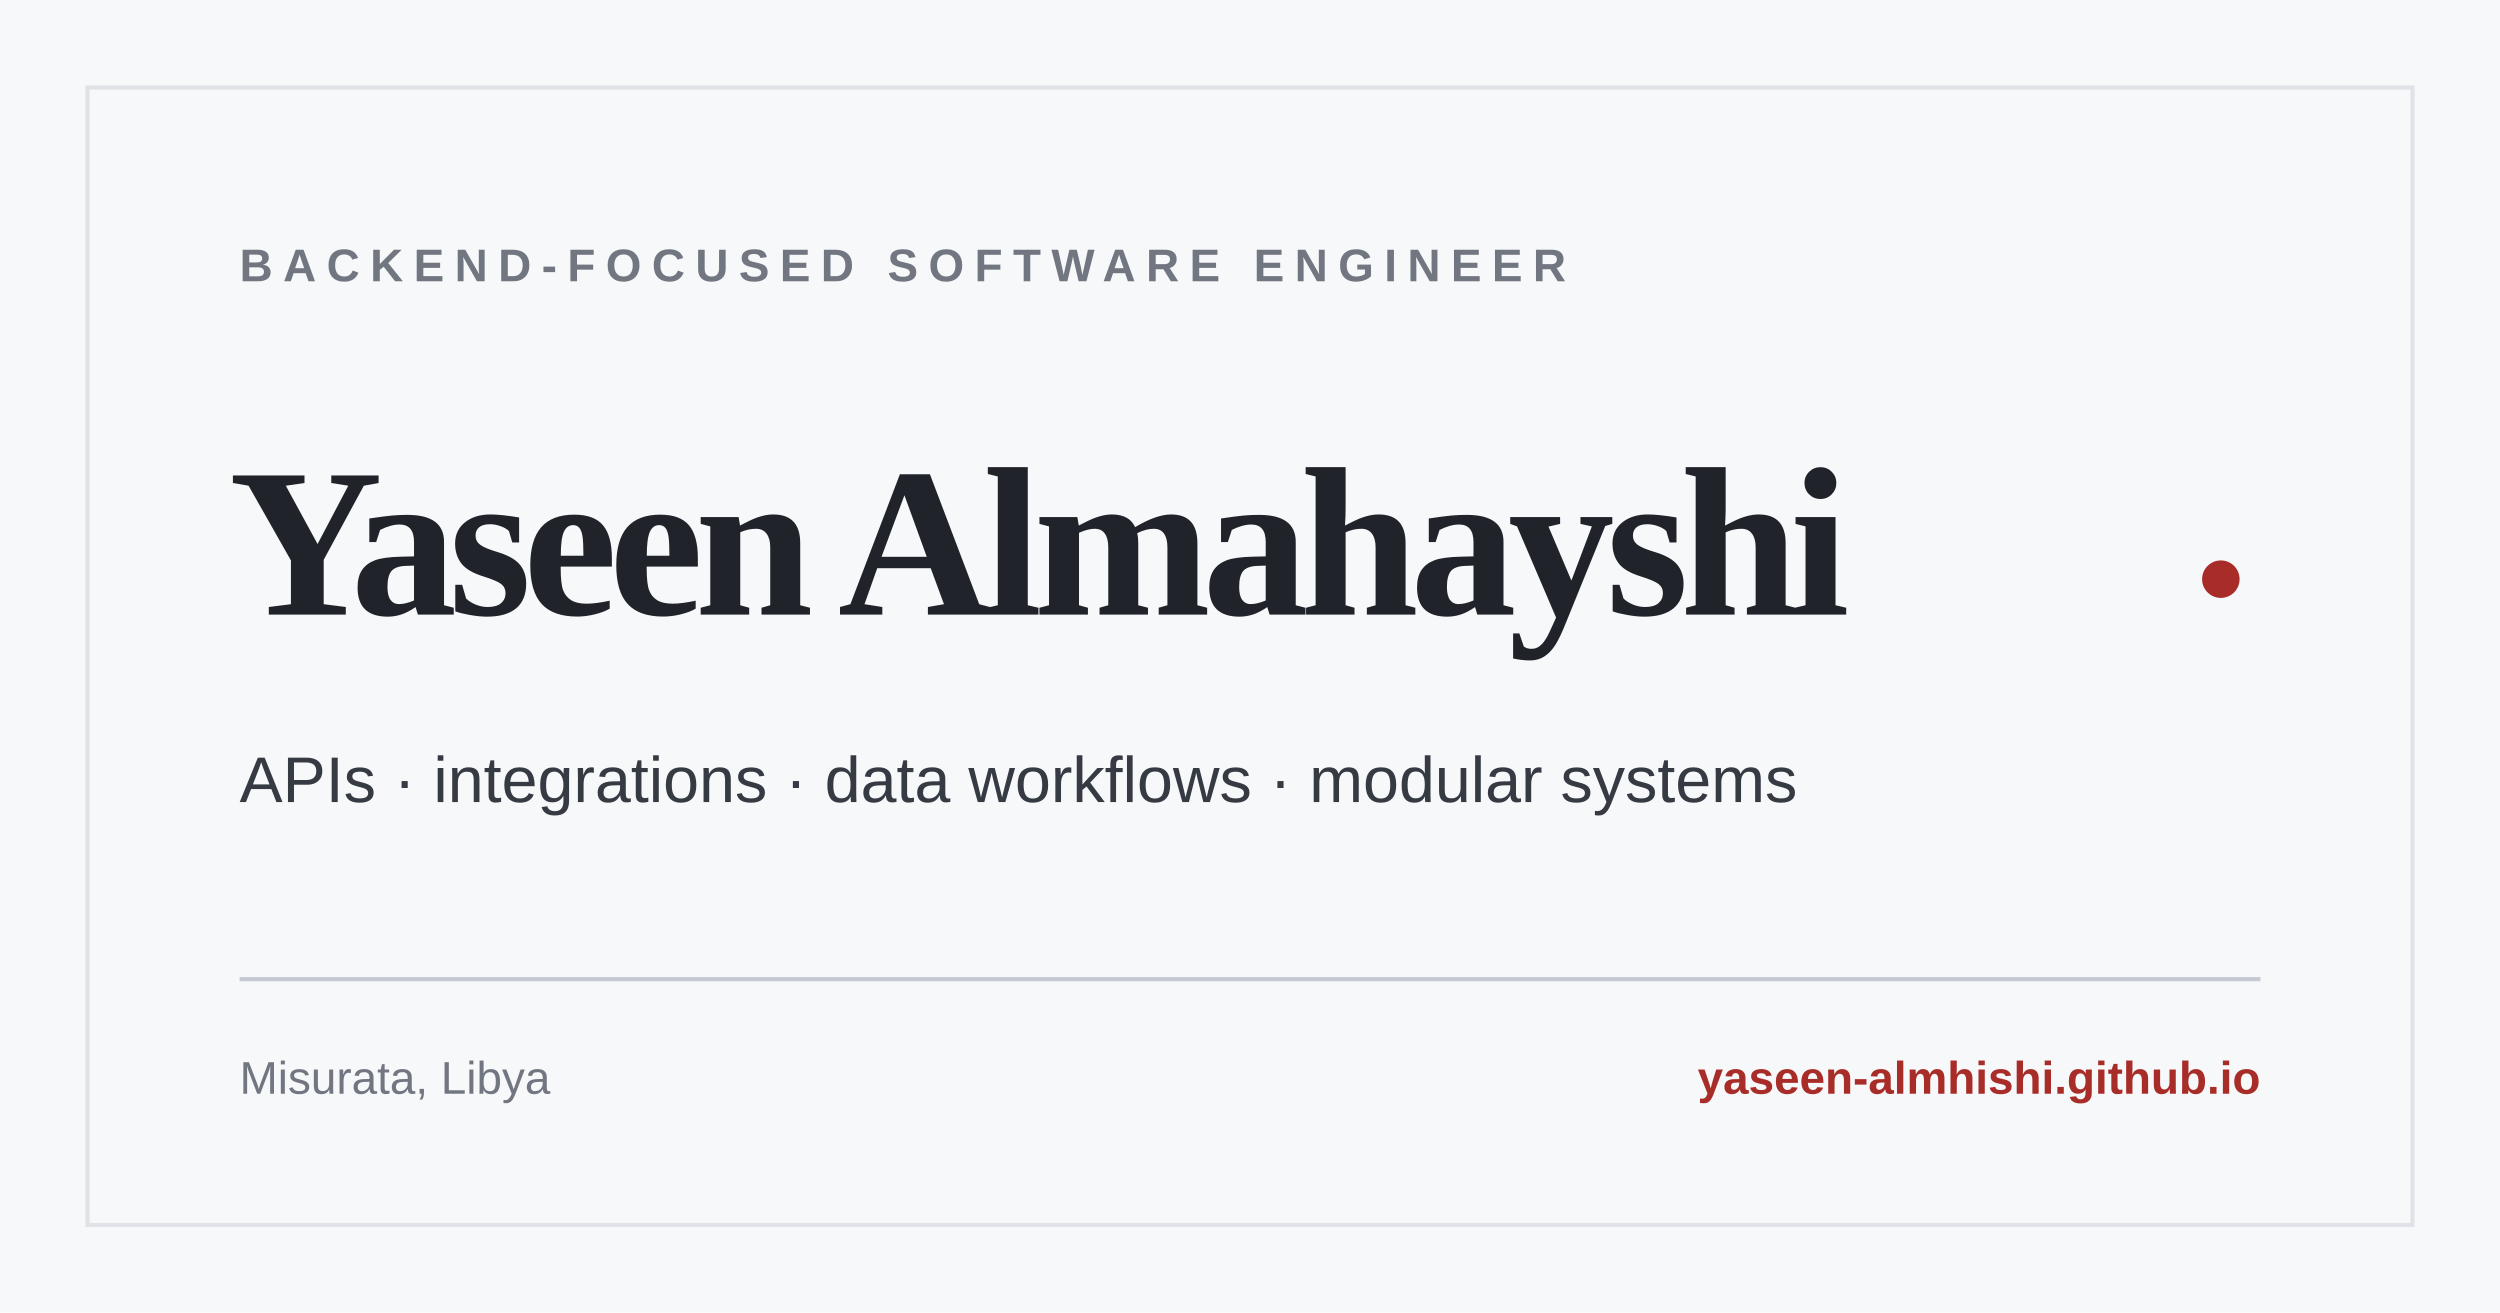
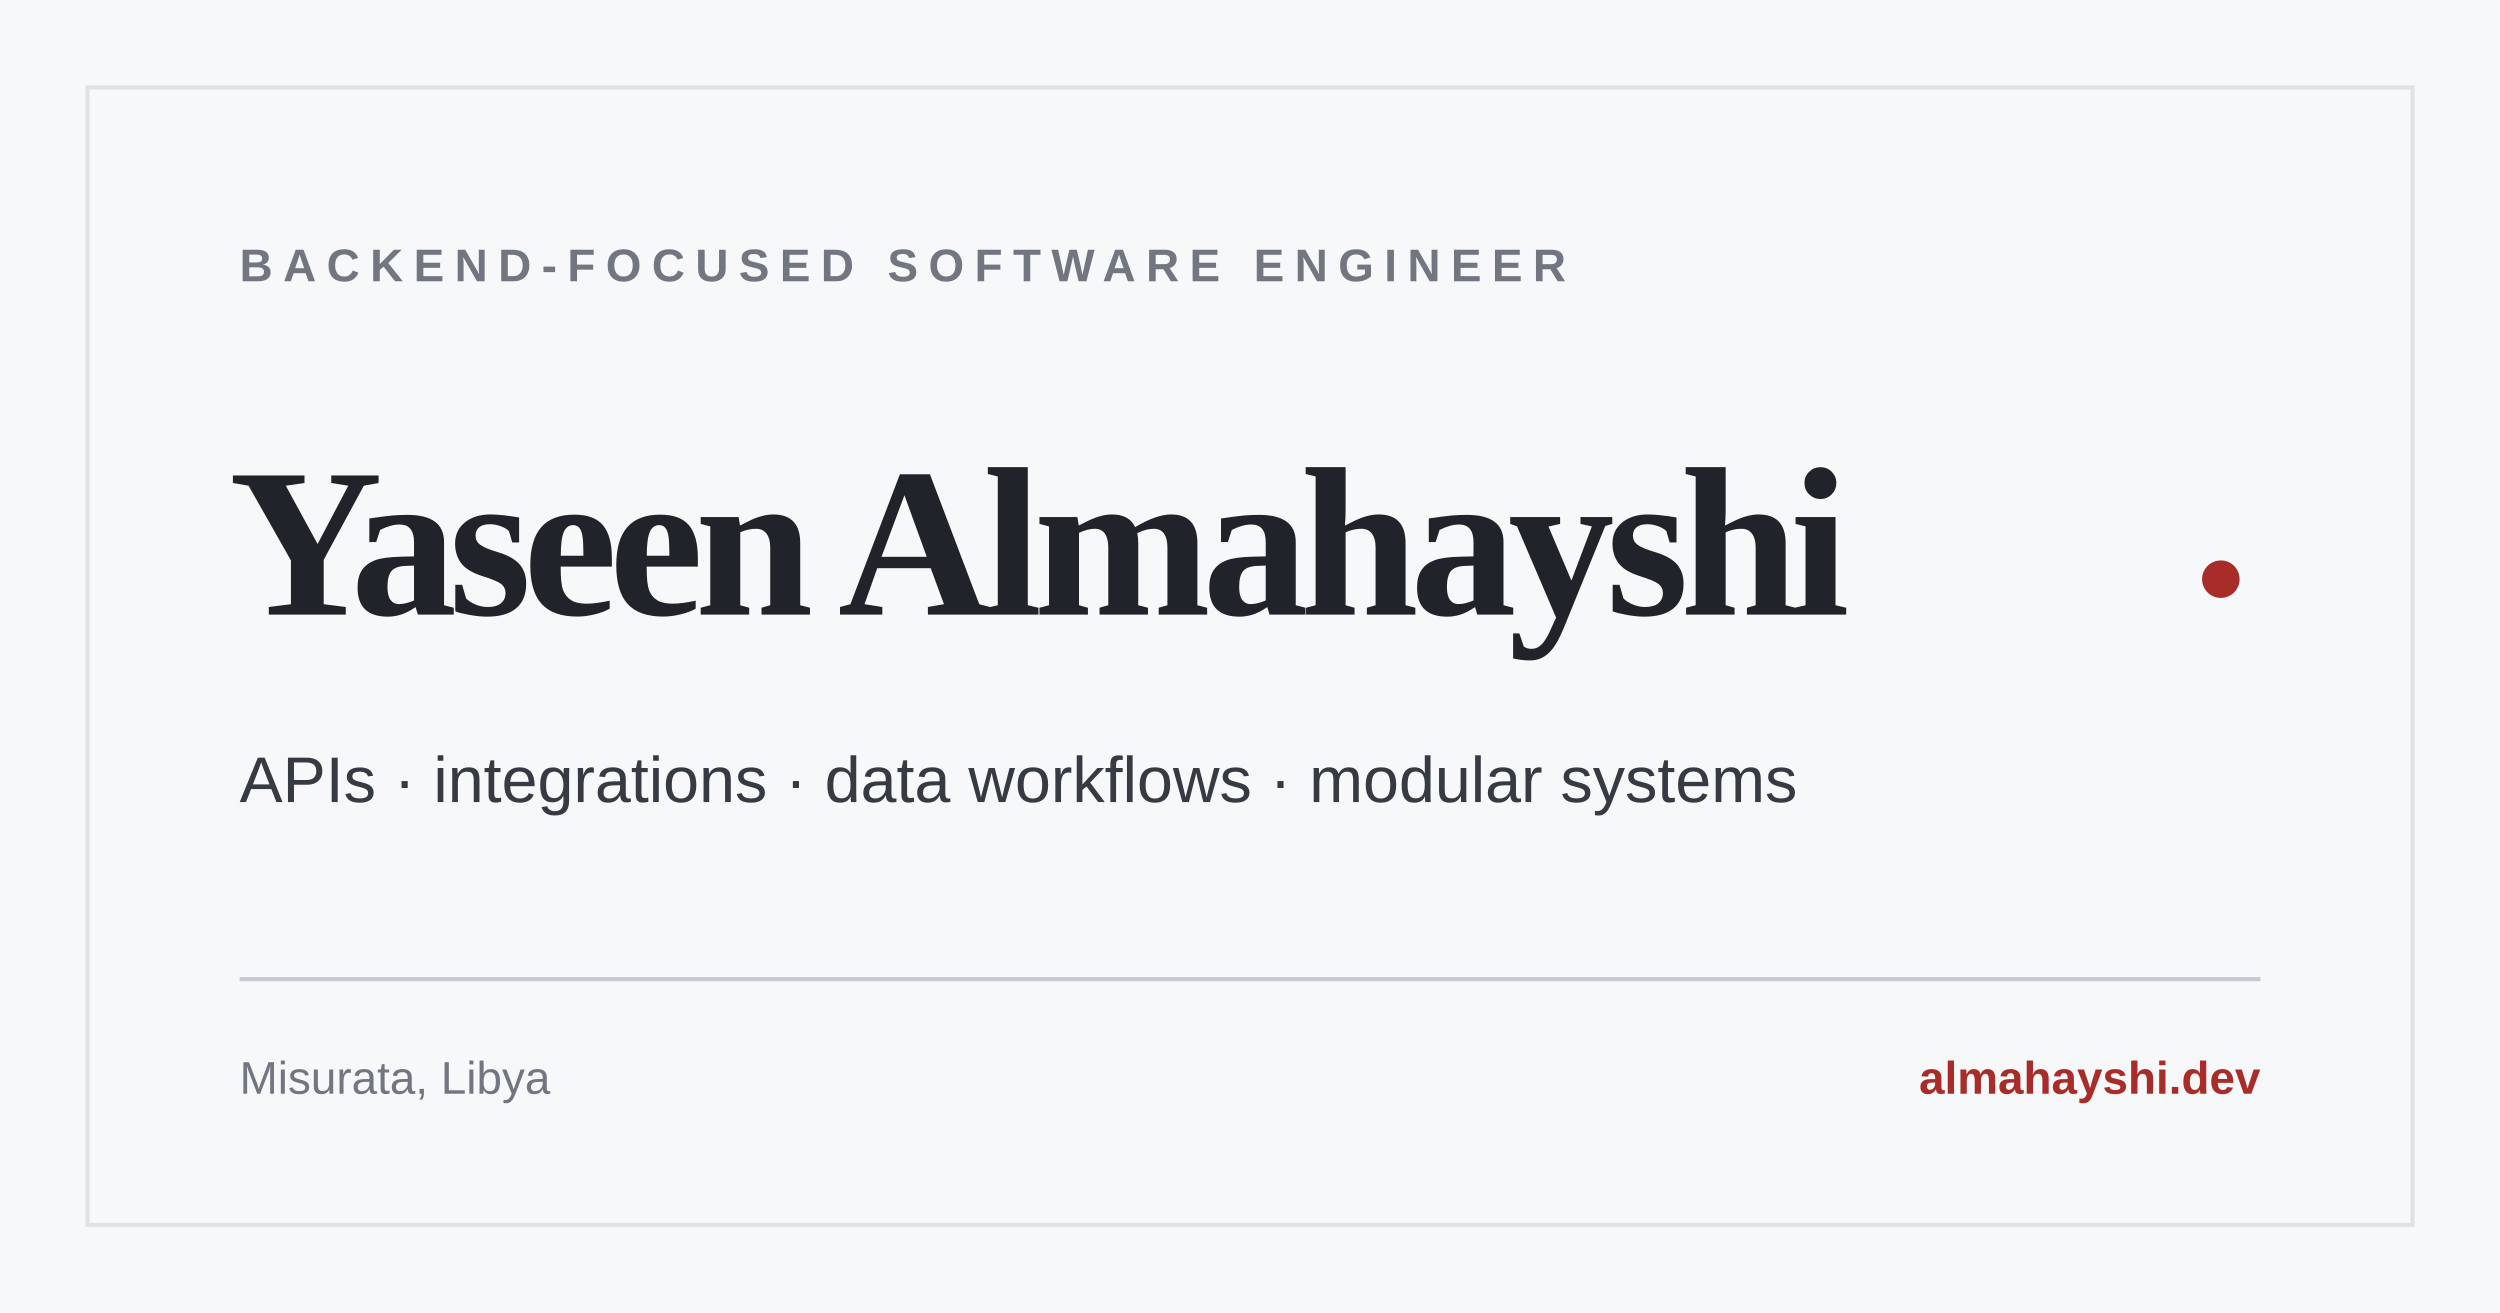
<svg xmlns="http://www.w3.org/2000/svg" viewBox="0 0 1200 630" role="img" aria-labelledby="title description">
  <rect width="1200" height="630" fill="#f7f8fa" />
  <rect x="42" y="42" width="1116" height="546" fill="none" stroke="#dfe2e7" stroke-width="2" />
  <line x1="115" y1="470" x2="1085" y2="470" stroke="#c5c9d1" stroke-width="2" />
  <text x="115" y="135" fill="#717681" font-family="Arial, Helvetica, sans-serif" font-size="22" font-weight="700" letter-spacing="5">BACKEND-FOCUSED SOFTWARE ENGINEER</text>
  <text x="110" y="295" fill="#20232a" font-family="Georgia, 'Times New Roman', serif" font-size="102" font-weight="600" letter-spacing="-4">Yaseen Almahayshi</text>
  <circle cx="1066" cy="278" r="9" fill="#a82d28" />
  <text x="115" y="385" fill="#363a43" font-family="Arial, Helvetica, sans-serif" font-size="31">APIs · integrations · data workflows · modular systems</text>
  <text x="115" y="525" fill="#717681" font-family="Arial, Helvetica, sans-serif" font-size="22">Misurata, Libya</text>
-   <text x="1085" y="525" text-anchor="end" fill="#a82d28" font-family="Arial, Helvetica, sans-serif" font-size="22" font-weight="700">yaseen-almhishi.github.io</text>
+   <text x="1085" y="525" text-anchor="end" fill="#a82d28" font-family="Arial, Helvetica, sans-serif" font-size="22" font-weight="700">almahayshi.dev</text>
</svg>
